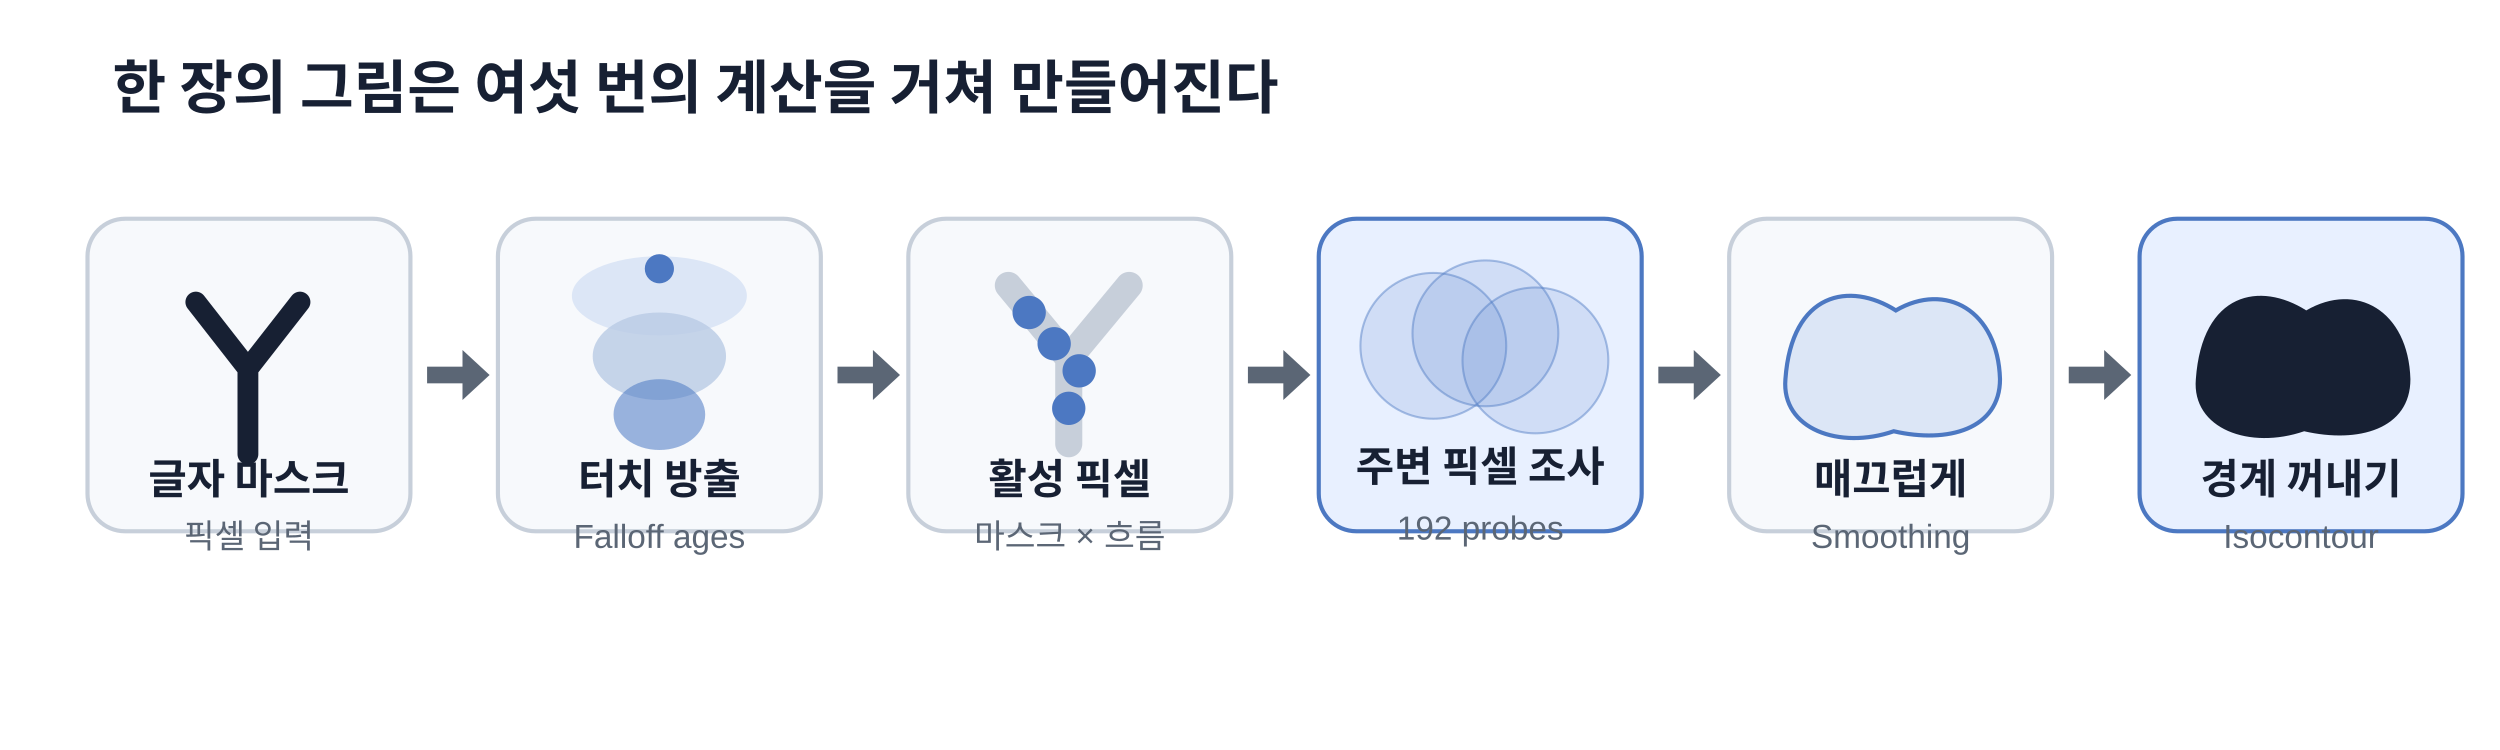
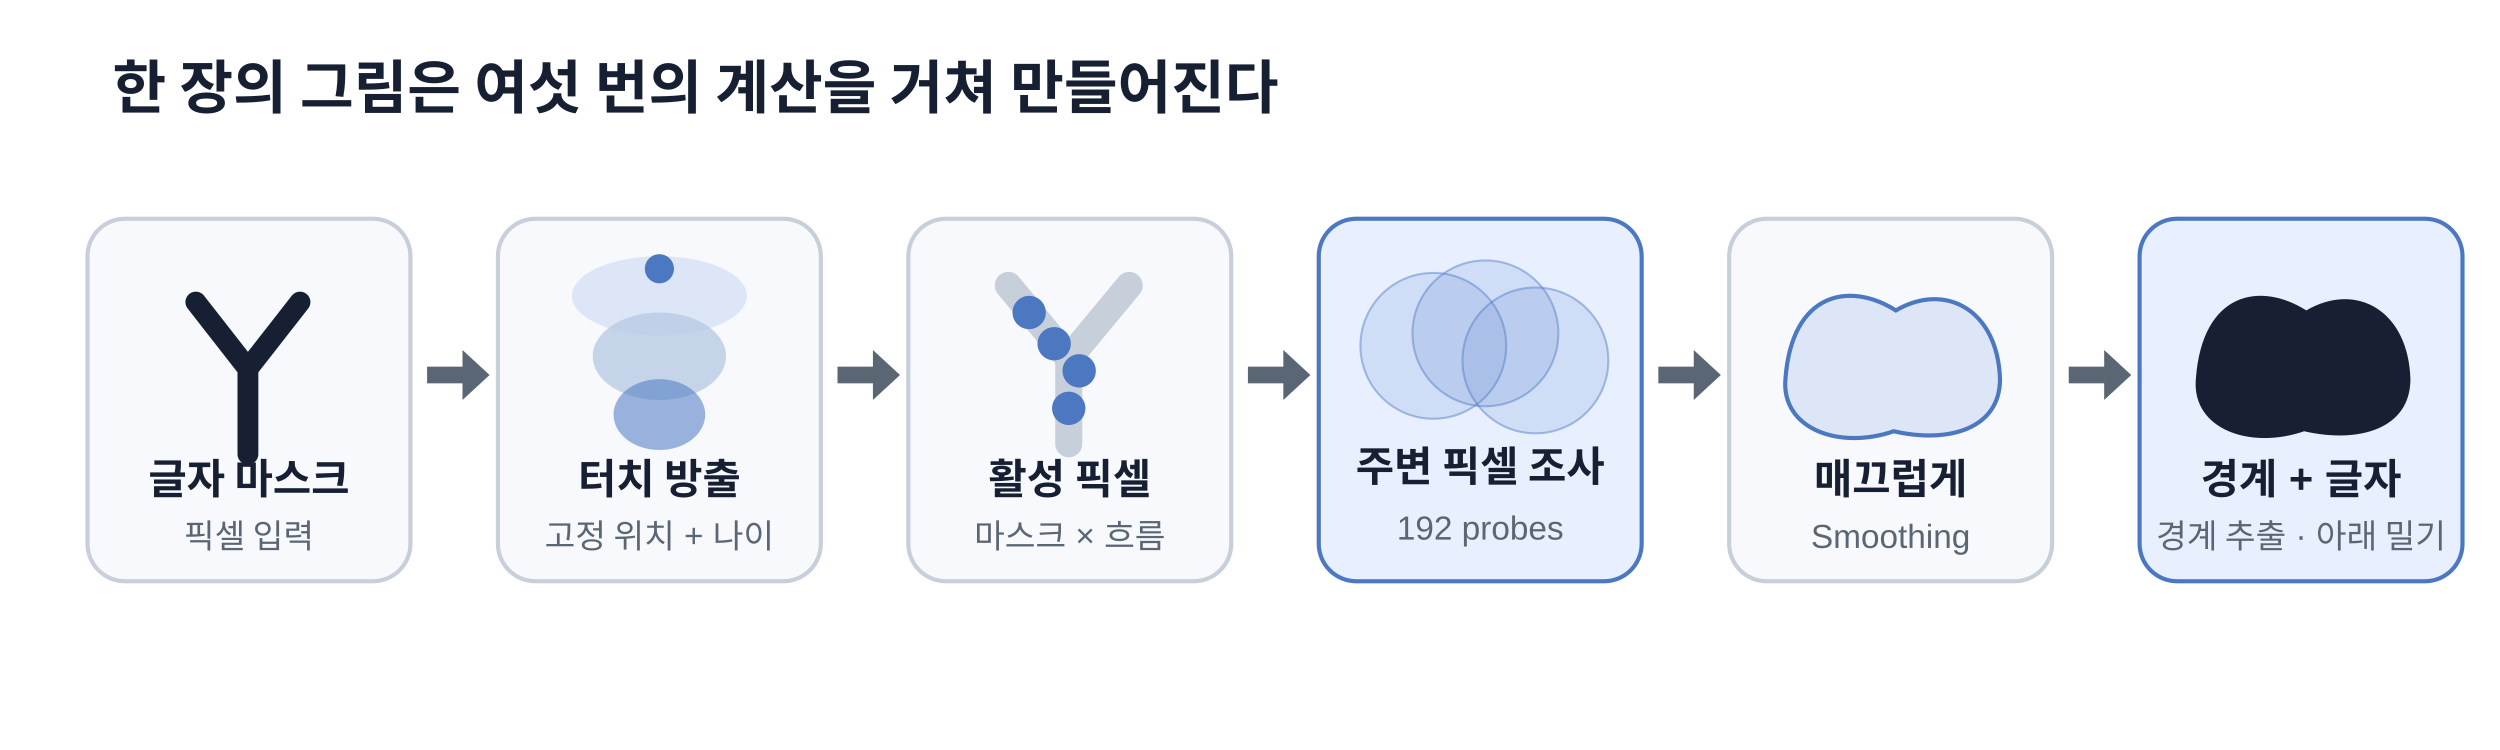
<svg xmlns="http://www.w3.org/2000/svg" width="1200" height="360" viewBox="0 0 1200 360" role="img" aria-labelledby="title desc">
  <defs>
    <marker id="arrow" viewBox="0 0 10 10" refX="9" refY="5" markerWidth="7" markerHeight="7" orient="auto-start-reverse">
      <path d="M 0 0 L 10 5 L 0 10 z" fill="#5b6675" />
    </marker>
    <style>
      .title { font: 700 28px Arial, 'Apple SD Gothic Neo', sans-serif; fill: #172033; }
      .label { font: 700 20px Arial, 'Apple SD Gothic Neo', sans-serif; fill: #172033; text-anchor: middle; }
      .small { font: 400 16px Arial, 'Apple SD Gothic Neo', sans-serif; fill: #5b6675; text-anchor: middle; }
      .box { fill: #f7f9fc; stroke: #c7cfda; stroke-width: 2; rx: 18; }
      .accent { fill: #e8f0ff; stroke: #4c78c2; stroke-width: 2; rx: 18; }
      .arrow { stroke: #5b6675; stroke-width: 3; marker-end: url(#arrow); }
    </style>
  </defs>
  <rect width="1200" height="360" fill="#ffffff" />
  <text class="title" x="54" y="52">한 장의 그림은 여섯 번의 계산을 거쳐 만들어진다</text>
  <g transform="translate(42 105)">
-     <rect class="box" width="155" height="150" />
+     <rect class="box" width="155" height="174" />
    <path d="M52 40 L77 72 L102 40 M77 72 L77 113" fill="none" stroke="#172033" stroke-width="10" stroke-linecap="round" stroke-linejoin="round" />
    <text class="label" x="77.5" y="132">글자 마스크</text>
    <text class="small" x="77.5" y="158">픽셀 입력</text>
  </g>
  <path d="M205 176 H222 V168 L235 180 L222 192 V184 H205Z" fill="#5b6675" />
  <g transform="translate(239 105)">
-     <rect class="box" width="155" height="150" />
+     <rect class="box" width="155" height="174" />
    <ellipse cx="77.5" cy="37" rx="42" ry="19" fill="#dce6f6" />
    <ellipse cx="77.5" cy="66" rx="32" ry="21" fill="#b9cae4" fill-opacity=".8" />
    <ellipse cx="77.5" cy="94" rx="22" ry="17" fill="#4c78c2" fill-opacity=".55" />
    <circle cx="77.5" cy="24" r="7" fill="#4c78c2" />
    <text class="label" x="77.5" y="132">터치 방출</text>
-     <text class="small" x="77.5" y="158">Falloff ages</text>
+     <text class="small" x="77.5" y="158">고정 위치 + 나이</text>
  </g>
  <path d="M402 176 H419 V168 L432 180 L419 192 V184 H402Z" fill="#5b6675" />
  <g transform="translate(436 105)">
-     <rect class="box" width="155" height="150" />
+     <rect class="box" width="155" height="174" />
    <path d="M48 32 L77 67 L106 32 M77 67 L77 108" fill="none" stroke="#c7cfda" stroke-width="13" stroke-linecap="round" stroke-linejoin="round" />
    <circle cx="58" cy="45" r="8" fill="#4c78c2" />
    <circle cx="70" cy="60" r="8" fill="#4c78c2" />
    <circle cx="82" cy="73" r="8" fill="#4c78c2" />
    <circle cx="77" cy="91" r="8" fill="#4c78c2" />
    <text class="label" x="77.5" y="132">활성 픽셀</text>
    <text class="small" x="77.5" y="158">마스크 × 흐름</text>
  </g>
  <path d="M599 176 H616 V168 L629 180 L616 192 V184 H599Z" fill="#5b6675" />
  <g transform="translate(633 105)">
-     <rect class="accent" width="155" height="150" />
+     <rect class="accent" width="155" height="174" />
    <circle cx="55" cy="61" r="35" fill="#4c78c2" fill-opacity=".16" stroke="#4c78c2" stroke-opacity=".45" />
    <circle cx="80" cy="55" r="35" fill="#4c78c2" fill-opacity=".16" stroke="#4c78c2" stroke-opacity=".45" />
    <circle cx="104" cy="68" r="35" fill="#4c78c2" fill-opacity=".16" stroke="#4c78c2" stroke-opacity=".45" />
    <text class="label" x="77.5" y="126">주변 픽셀 조사</text>
    <text class="small" x="77.5" y="154">192 probes</text>
  </g>
  <path d="M796 176 H813 V168 L826 180 L813 192 V184 H796Z" fill="#5b6675" />
  <g transform="translate(830 105)">
-     <rect class="box" width="155" height="150" />
+     <rect class="box" width="155" height="174" />
    <path d="M27 77 C30 35 58 30 80 44 C104 30 129 44 130 77 C130 101 105 108 79 102 C53 111 25 101 27 77Z" fill="#dce6f6" stroke="#4c78c2" stroke-width="2" />
    <text class="label" x="77.5" y="132">매끄럽게</text>
    <text class="small" x="77.5" y="158">Smoothing</text>
  </g>
  <path d="M993 176 H1010 V168 L1023 180 L1010 192 V184 H993Z" fill="#5b6675" />
  <g transform="translate(1027 105)">
-     <rect class="accent" width="155" height="150" />
+     <rect class="accent" width="155" height="174" />
    <path d="M27 77 C30 35 58 30 80 44 C104 30 129 44 130 77 C130 101 105 108 79 102 C53 111 25 101 27 77Z" fill="#172033" />
-     <text class="label" x="77.5" y="132">경계 꺼내기</text>
-     <text class="small" x="77.5" y="158">Isocontour</text>
+     <text class="label" x="77.5" y="132">경계 + 글자</text>
+     <text class="small" x="77.5" y="158">경계 추출 · 아래 밀기</text>
  </g>
</svg>
